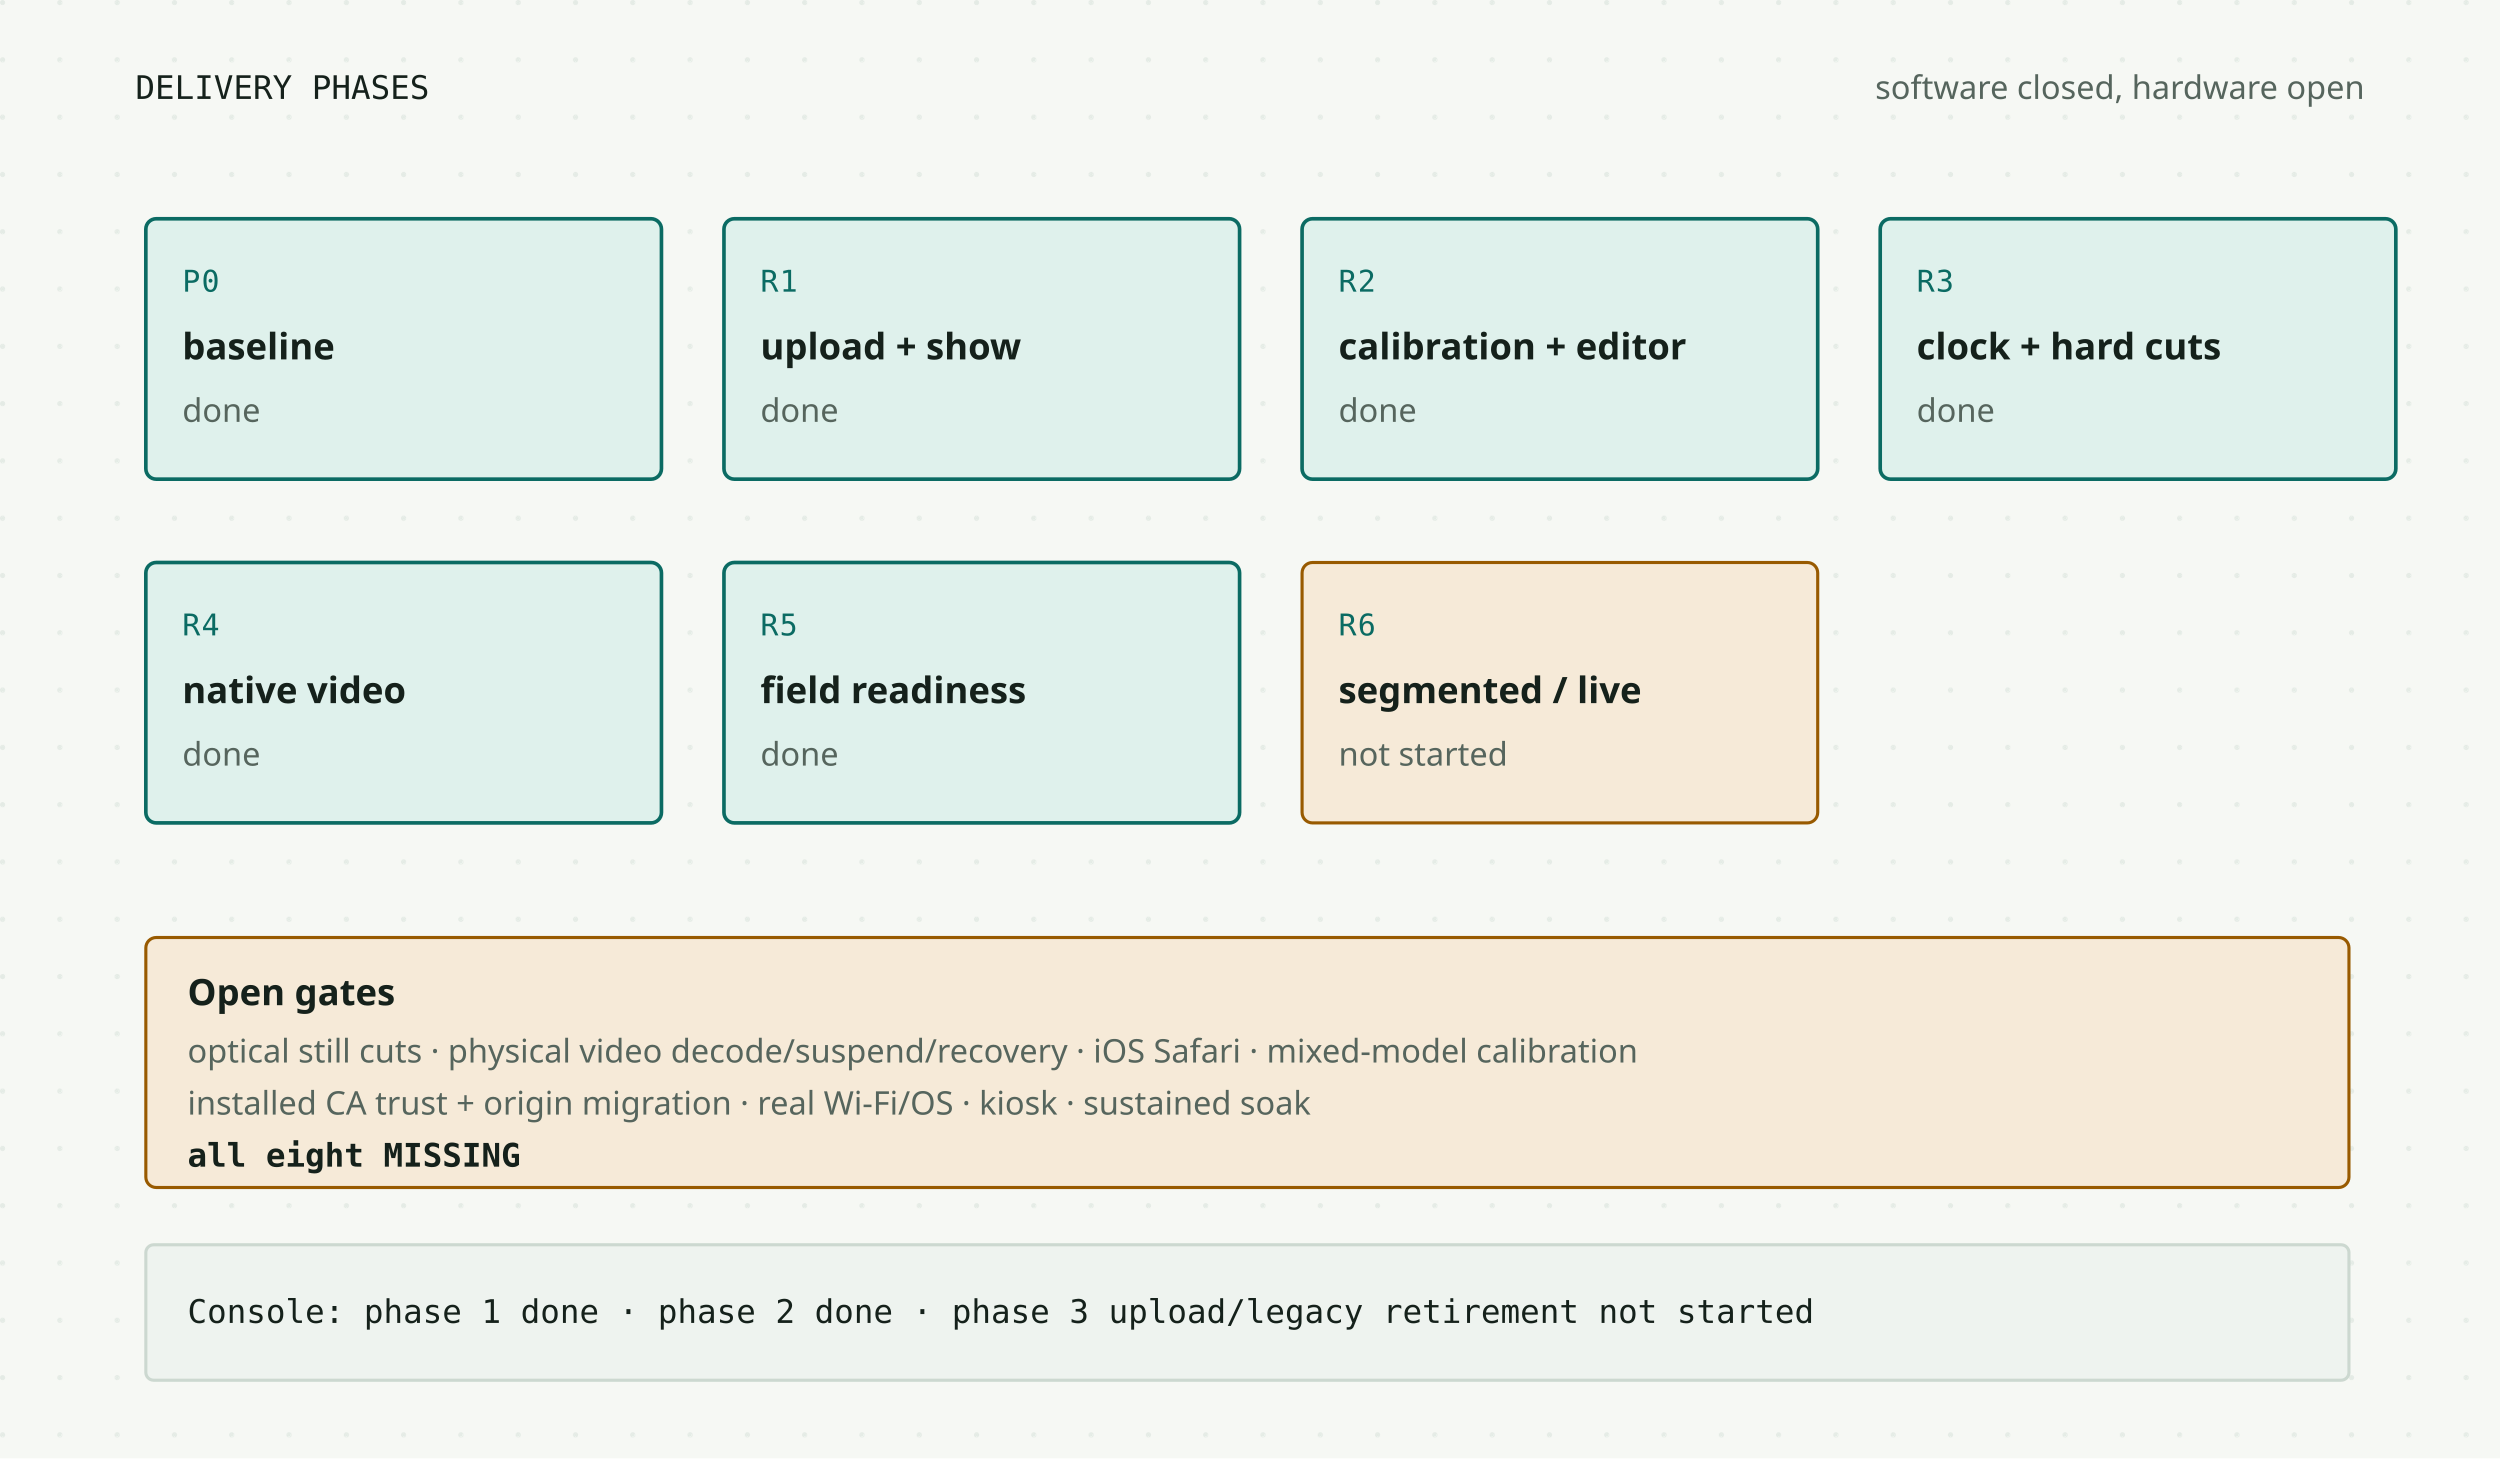
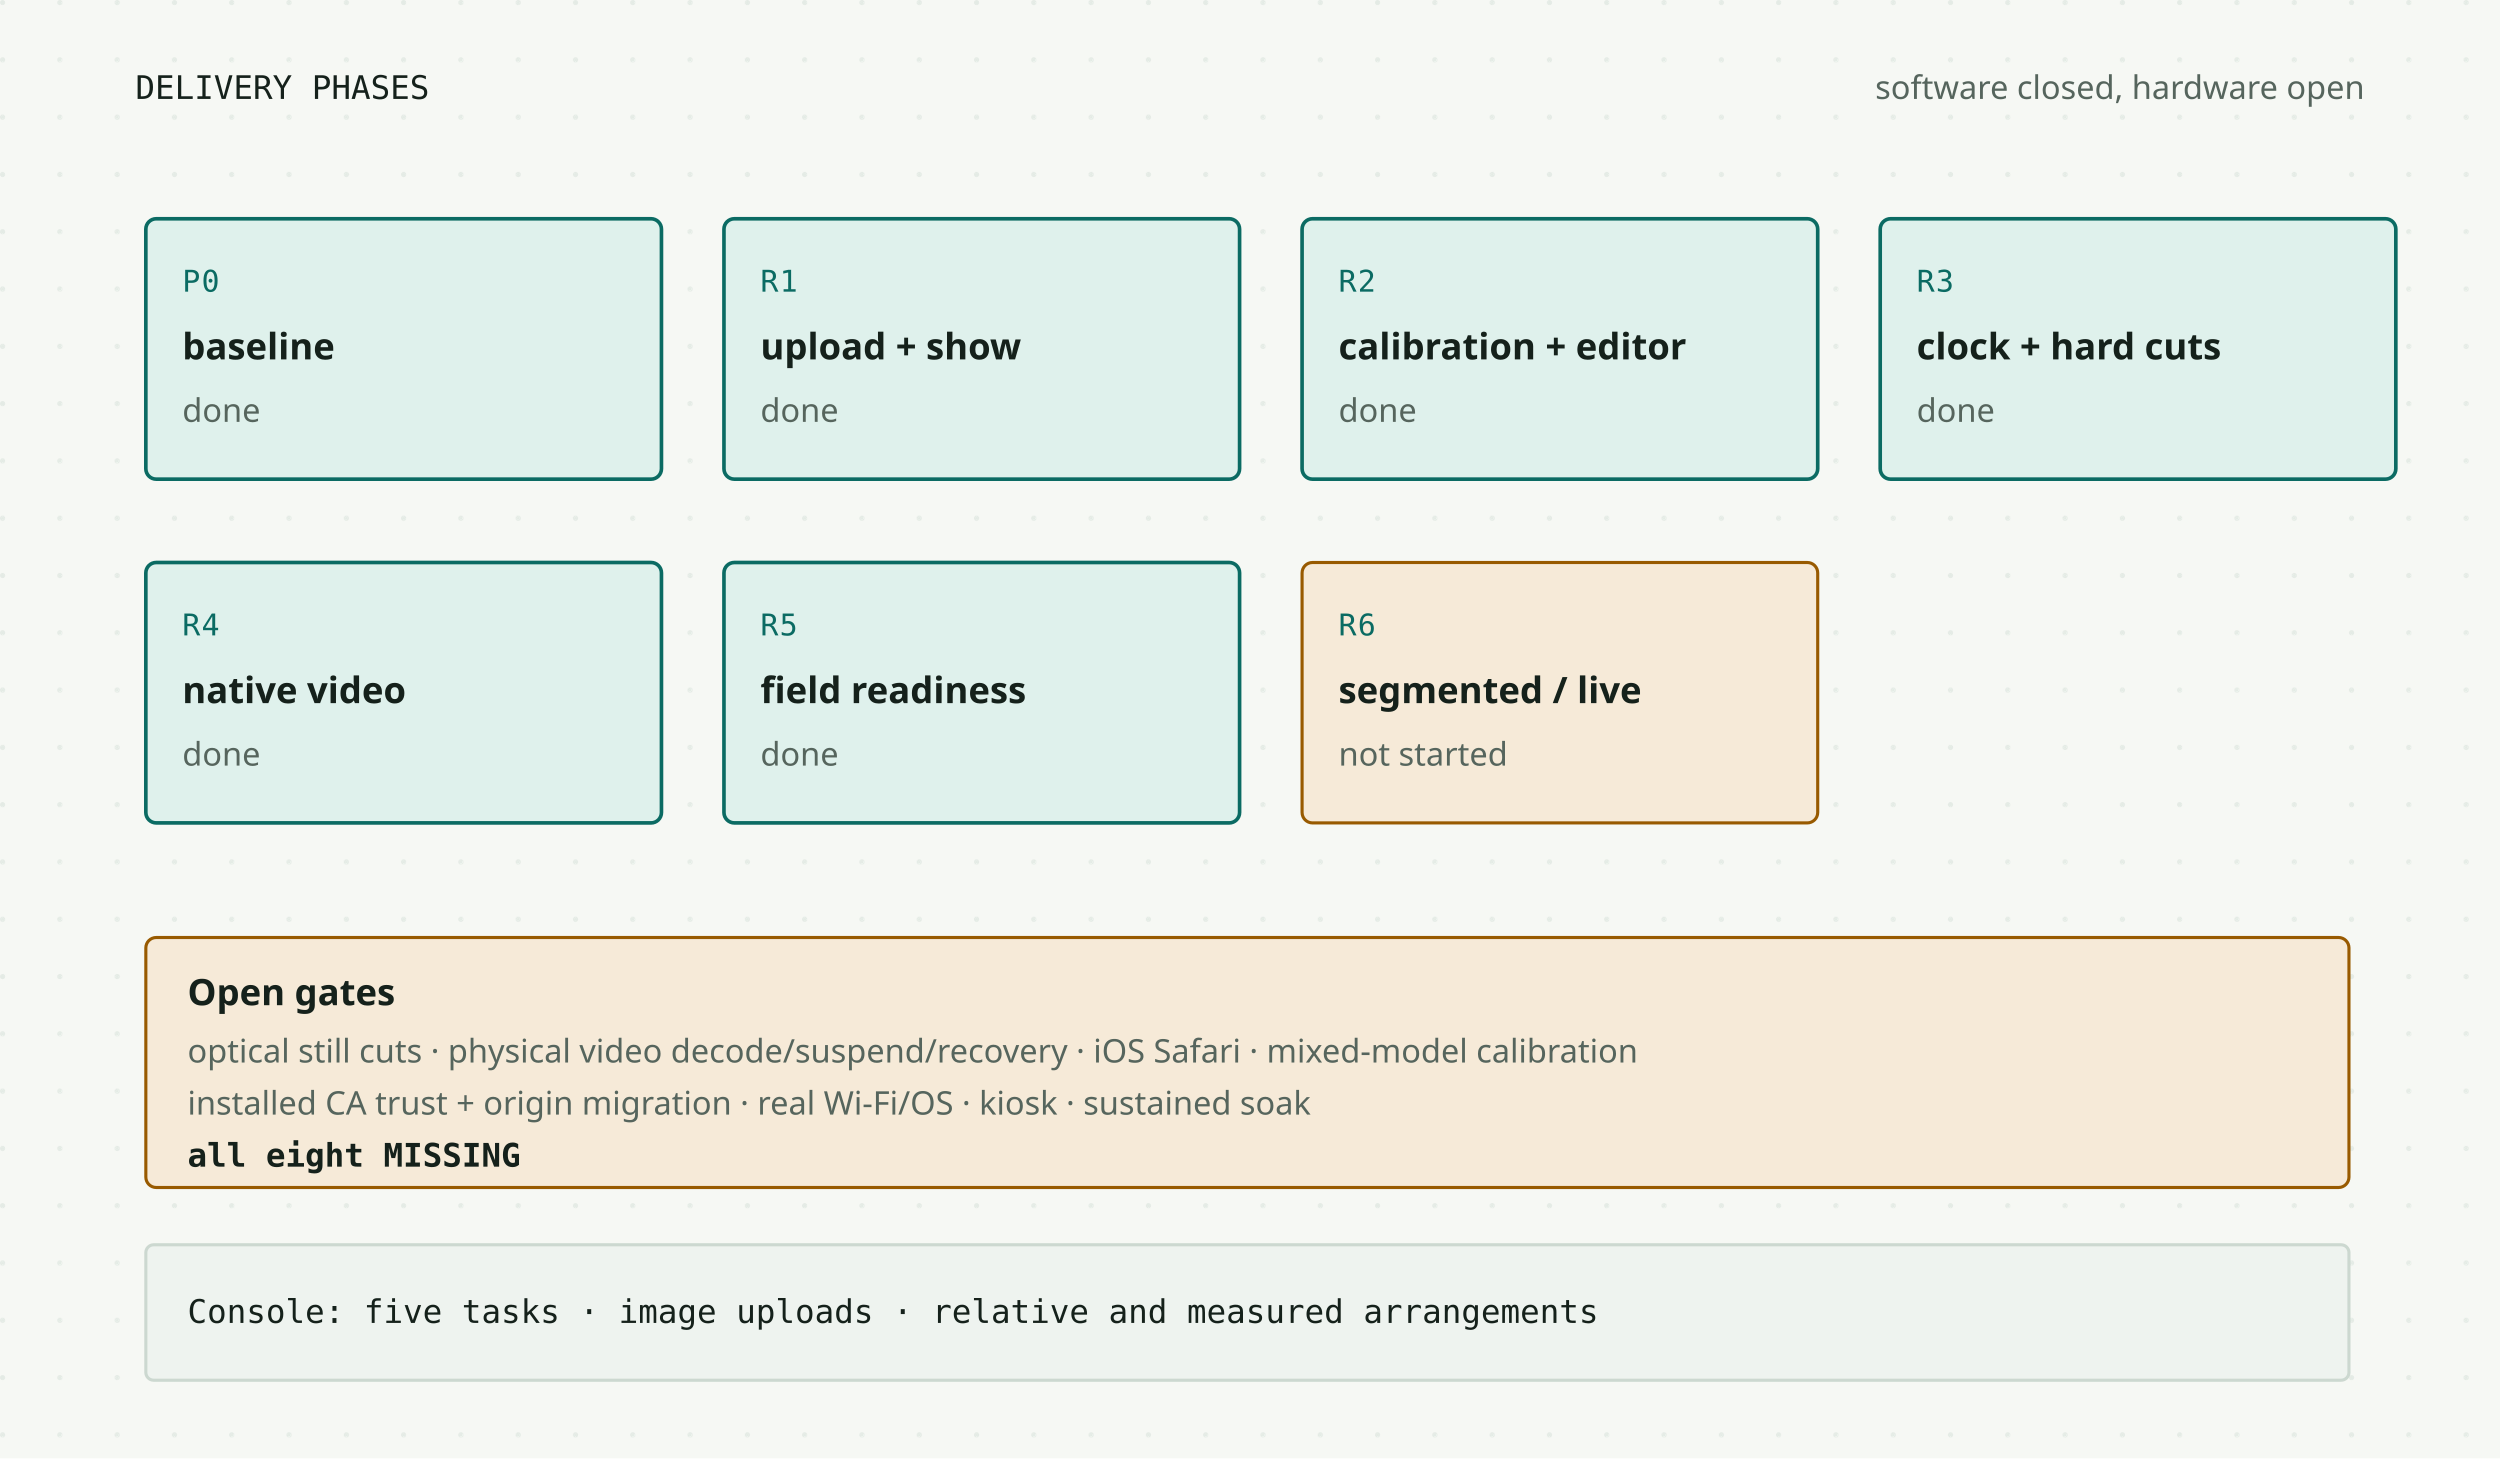
<svg xmlns="http://www.w3.org/2000/svg" viewBox="0 0 960 560" role="img" aria-labelledby="road-title road-desc">
  <defs>
    <marker id="road-arrow" viewBox="0 0 10 10" refX="8" refY="5" markerWidth="7" markerHeight="7" orient="auto-start-reverse">
      <path d="M 0 0 L 10 5 L 0 10 z" fill="var(--fig-muted, #56655d)" />
    </marker>
    <pattern id="road-dots" width="22" height="22" patternUnits="userSpaceOnUse">
      <circle cx="1" cy="1" r="1" fill="var(--fig-dot, #d6e0d9)" />
    </pattern>
  </defs>
  <style>
svg .bg { fill: var(--fig-bg, #f6f8f4); }
svg .surface { fill: var(--fig-surface, #ffffff); stroke: var(--fig-line, #ccd8d0); stroke-width: 1.2; }
svg .surface-2 { fill: var(--fig-surface-2, #eef3ef); stroke: var(--fig-line, #ccd8d0); stroke-width: 1.2; }
svg .surface-accent { fill: var(--fig-accent-soft, #dff1ec); stroke: var(--fig-accent, #0b6b63); stroke-width: 1.4; }
svg .surface-warn { fill: var(--fig-warn-soft, #f6ead8); stroke: var(--fig-warn, #985a00); stroke-width: 1.2; }
svg .surface-bad { fill: var(--fig-bad-soft, #f6e1df); stroke: var(--fig-bad, #a43a31); stroke-width: 1.2; }
svg .wall { fill: var(--fig-wall, #101b17); stroke: var(--fig-wall-line, #2b3b34); stroke-width: 1.2; }
svg .line { stroke: var(--fig-line, #ccd8d0); stroke-width: 1.2; }
svg .line-strong { stroke: var(--fig-line-strong, #9fb0a6); stroke-width: 1.6; }
svg .arrow { stroke: var(--fig-muted, #56655d); stroke-width: 1.5; fill: none; }
svg .arrow-accent { stroke: var(--fig-accent, #0b6b63); stroke-width: 1.8; fill: none; }
svg .arrow-warn { stroke: var(--fig-warn, #985a00); stroke-width: 1.6; fill: none; }
svg .dot { fill: var(--fig-accent, #0b6b63); }
svg .dot-warn { fill: var(--fig-warn, #985a00); }
svg .dot-bad { fill: var(--fig-bad, #a43a31); }
svg .dot-muted { fill: var(--fig-muted, #56655d); }
svg text { font-family: Cantarell, ui-sans-serif, system-ui, sans-serif; fill: var(--fig-ink, #15211b); }
svg .t { font-size: 14px; }
svg .small { font-size: 12.5px; fill: var(--fig-muted, #56655d); }
svg .tiny { font-size: 11.5px; fill: var(--fig-muted, #56655d); letter-spacing: .02em; }
svg .label { font-size: 14.5px; }
svg .label-strong { font-size: 14px; font-weight: 700; }
svg .title { font-size: 18px; font-weight: 700; letter-spacing: -.01em; }
svg .display { font-size: 34px; font-weight: 700; letter-spacing: -.03em; }
svg .num { font-family: 'Source Code Pro', ui-monospace, SFMono-Regular, monospace; font-size: 11.5px; fill: var(--fig-accent, #0b6b63); letter-spacing: .04em; }
svg .mono { font-family: 'Source Code Pro', ui-monospace, SFMono-Regular, monospace; font-size: 12.5px; }
svg .mono-strong { font-family: 'Source Code Pro', ui-monospace, SFMono-Regular, monospace; font-size: 12.5px; font-weight: 600; }
svg .accent { fill: var(--fig-accent, #0b6b63); }
svg .warn { fill: var(--fig-warn, #985a00); }
svg .bad { fill: var(--fig-bad, #a43a31); }
svg .muted { fill: var(--fig-muted, #56655d); }
svg .ink { fill: var(--fig-ink, #15211b); }
svg .panel-label { font-size: 12px; font-weight: 700; fill: var(--fig-wall-ink, #e6efe9); }
svg .panel-small { font-family: 'Source Code Pro', ui-monospace, SFMono-Regular, monospace; font-size: 9.5px; fill: var(--fig-wall-muted, #93a69c); }
</style>
  <rect class="bg" width="960" height="560" />
  <rect width="960" height="560" fill="url(#road-dots)" opacity=".55" />
  <text class="mono" x="52" y="38" text-anchor="start">DELIVERY PHASES</text>
  <text class="small" x="908" y="38" text-anchor="end">software closed, hardware open</text>
  <rect class="surface-accent" x="56" y="84" width="198" height="100" rx="4" />
  <text class="num" x="70" y="112" text-anchor="start">P0</text>
  <text class="label-strong" x="70" y="138" text-anchor="start">baseline</text>
  <text class="small" x="70" y="162" text-anchor="start">done</text>
  <rect class="surface-accent" x="278" y="84" width="198" height="100" rx="4" />
  <text class="num" x="292" y="112" text-anchor="start">R1</text>
  <text class="label-strong" x="292" y="138" text-anchor="start">upload + show</text>
  <text class="small" x="292" y="162" text-anchor="start">done</text>
  <rect class="surface-accent" x="500" y="84" width="198" height="100" rx="4" />
  <text class="num" x="514" y="112" text-anchor="start">R2</text>
  <text class="label-strong" x="514" y="138" text-anchor="start">calibration + editor</text>
  <text class="small" x="514" y="162" text-anchor="start">done</text>
  <rect class="surface-accent" x="722" y="84" width="198" height="100" rx="4" />
  <text class="num" x="736" y="112" text-anchor="start">R3</text>
  <text class="label-strong" x="736" y="138" text-anchor="start">clock + hard cuts</text>
  <text class="small" x="736" y="162" text-anchor="start">done</text>
  <rect class="surface-accent" x="56" y="216" width="198" height="100" rx="4" />
  <text class="num" x="70" y="244" text-anchor="start">R4</text>
  <text class="label-strong" x="70" y="270" text-anchor="start">native video</text>
  <text class="small" x="70" y="294" text-anchor="start">done</text>
  <rect class="surface-accent" x="278" y="216" width="198" height="100" rx="4" />
  <text class="num" x="292" y="244" text-anchor="start">R5</text>
  <text class="label-strong" x="292" y="270" text-anchor="start">field readiness</text>
  <text class="small" x="292" y="294" text-anchor="start">done</text>
  <rect class="surface-warn" x="500" y="216" width="198" height="100" rx="4" />
  <text class="num" x="514" y="244" text-anchor="start">R6</text>
  <text class="label-strong" x="514" y="270" text-anchor="start">segmented / live</text>
  <text class="small" x="514" y="294" text-anchor="start">not started</text>
  <rect class="surface-warn" x="56" y="360" width="846" height="96" rx="4" />
  <text class="label-strong" x="72" y="386" text-anchor="start">Open gates</text>
  <text class="small" x="72" y="408" text-anchor="start">optical still cuts · physical video decode/suspend/recovery · iOS Safari · mixed-model calibration</text>
  <text class="small" x="72" y="428" text-anchor="start">installed CA trust + origin migration · real Wi-Fi/OS · kiosk · sustained soak</text>
  <text class="mono-strong" x="72" y="448" text-anchor="start">all eight MISSING</text>
  <rect class="surface-2" x="56" y="478" width="846" height="52" rx="3" />
-   <text class="mono" x="72" y="508" text-anchor="start">Console: phase 1 done · phase 2 done · phase 3 upload/legacy retirement not started</text>
+   <text class="mono" x="72" y="508" text-anchor="start">Console: five tasks · image uploads · relative and measured arrangements</text>
</svg>
